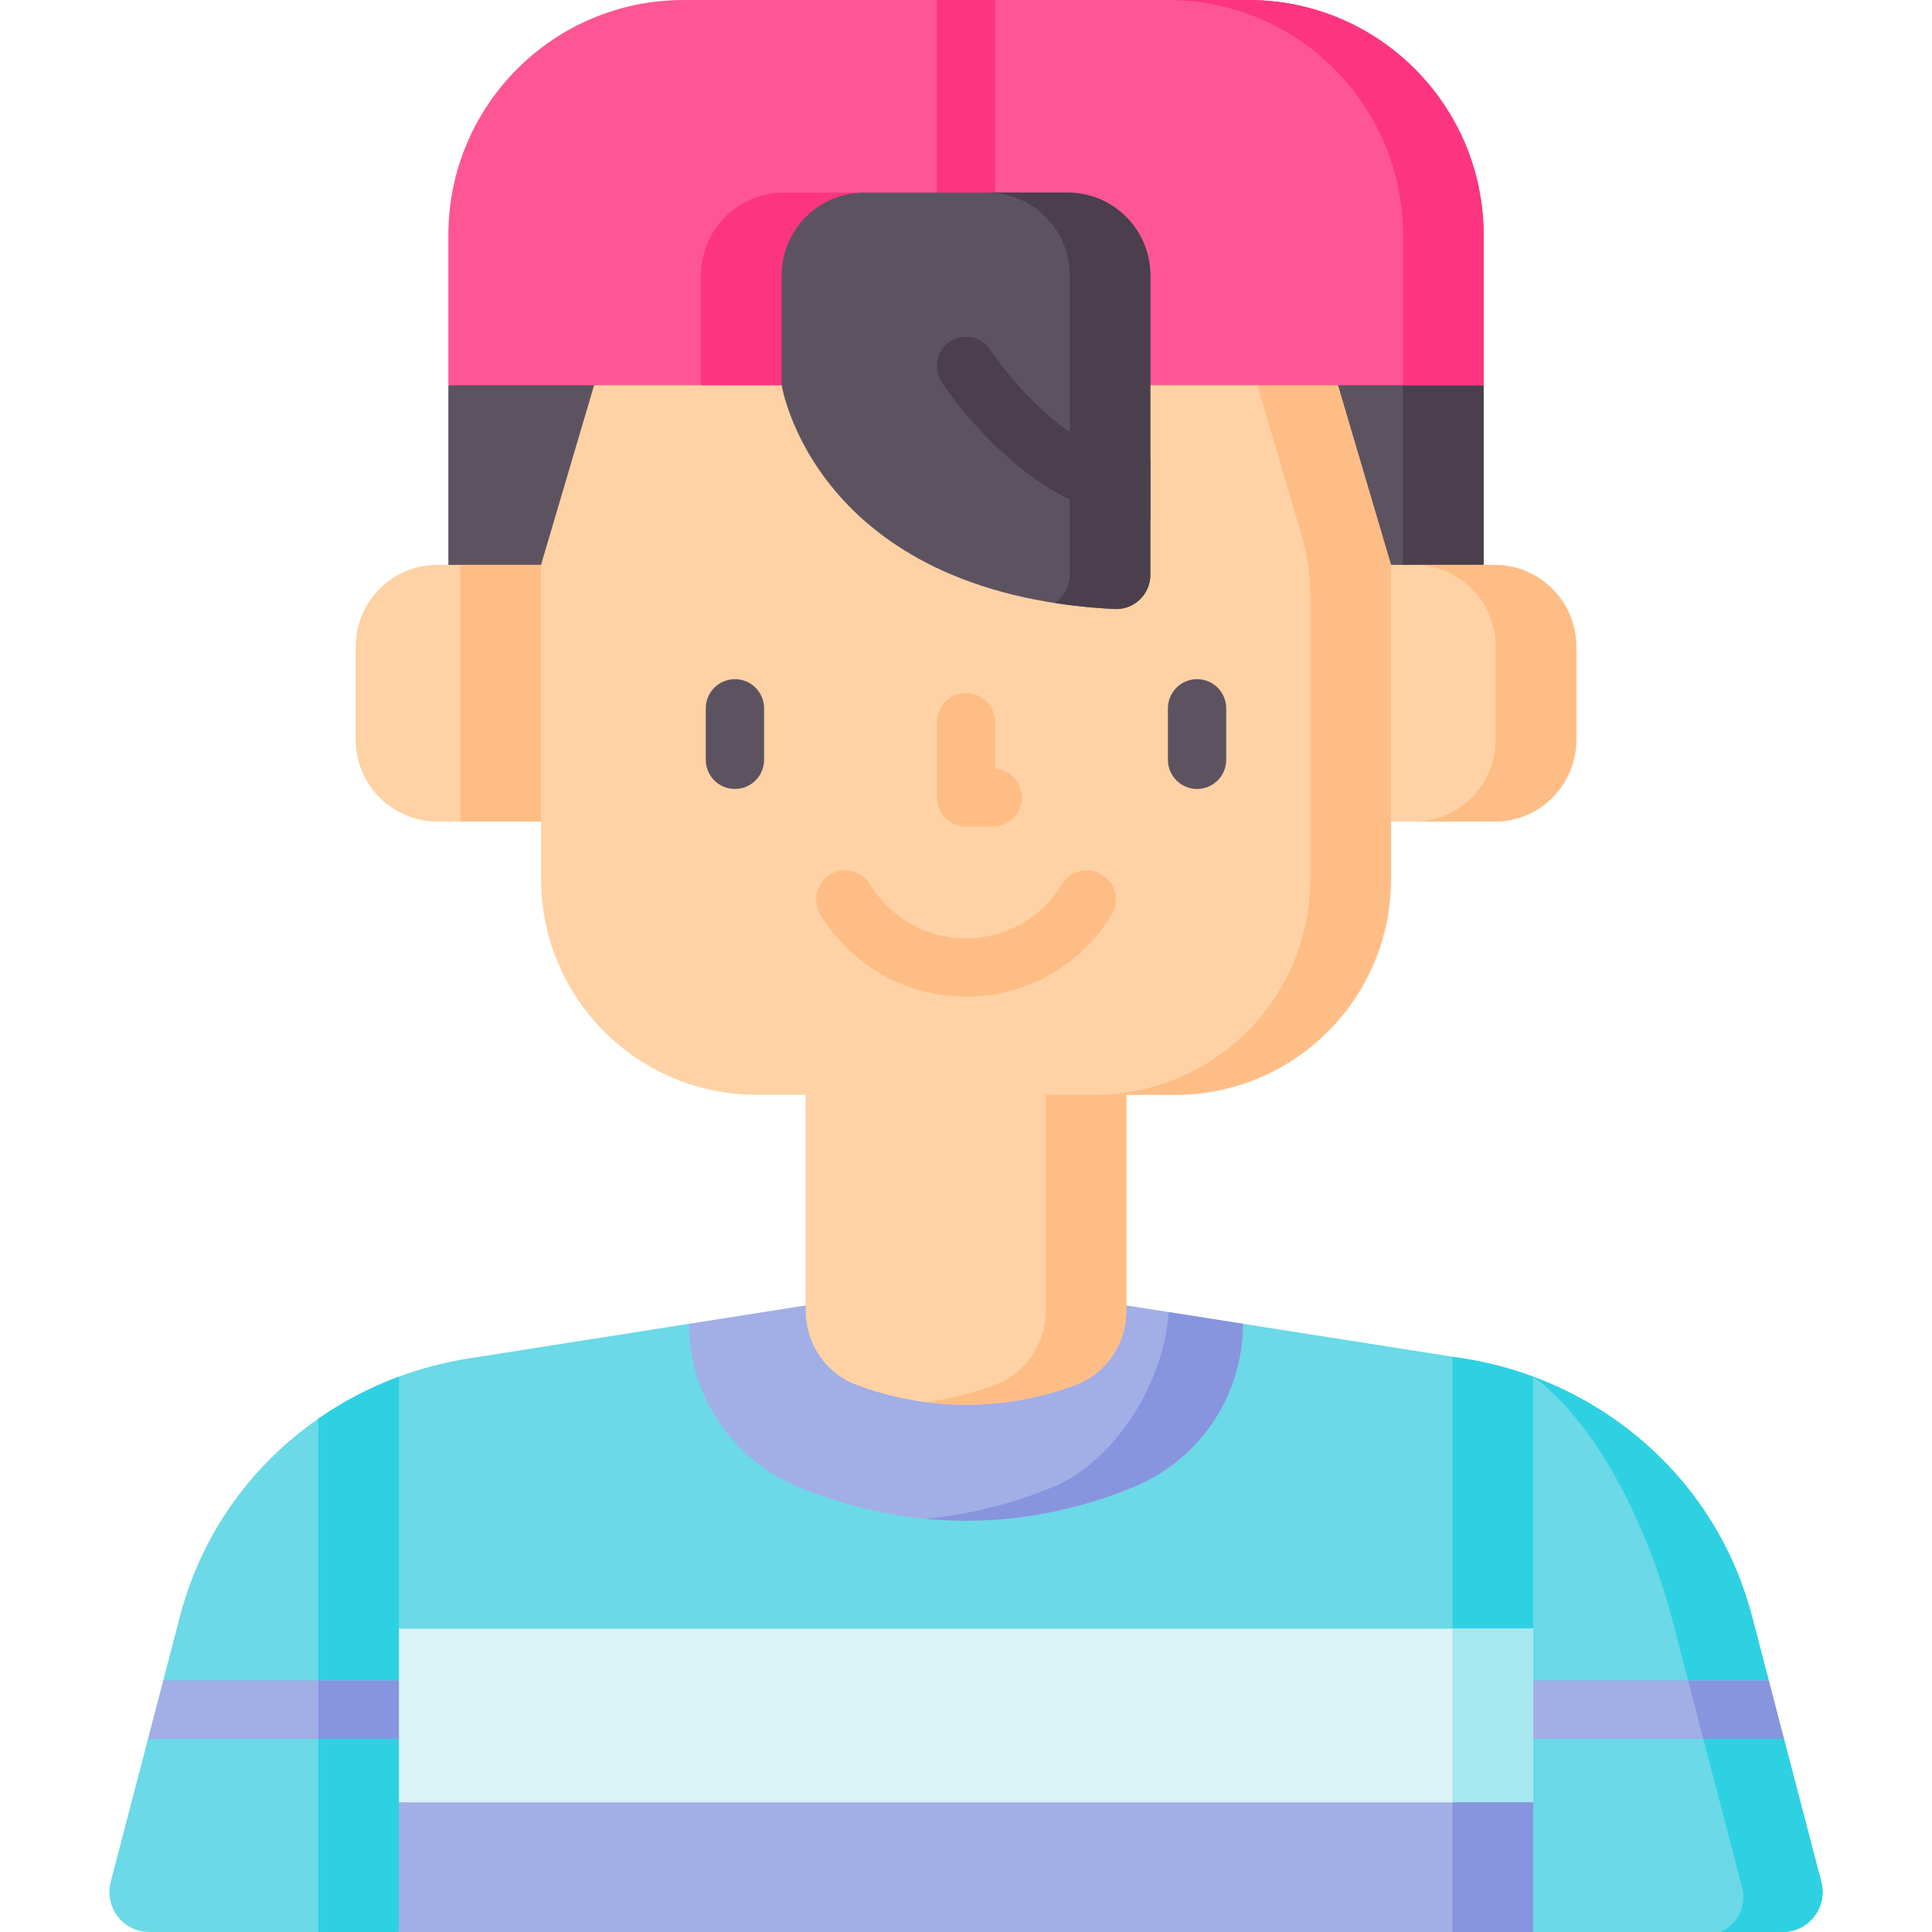
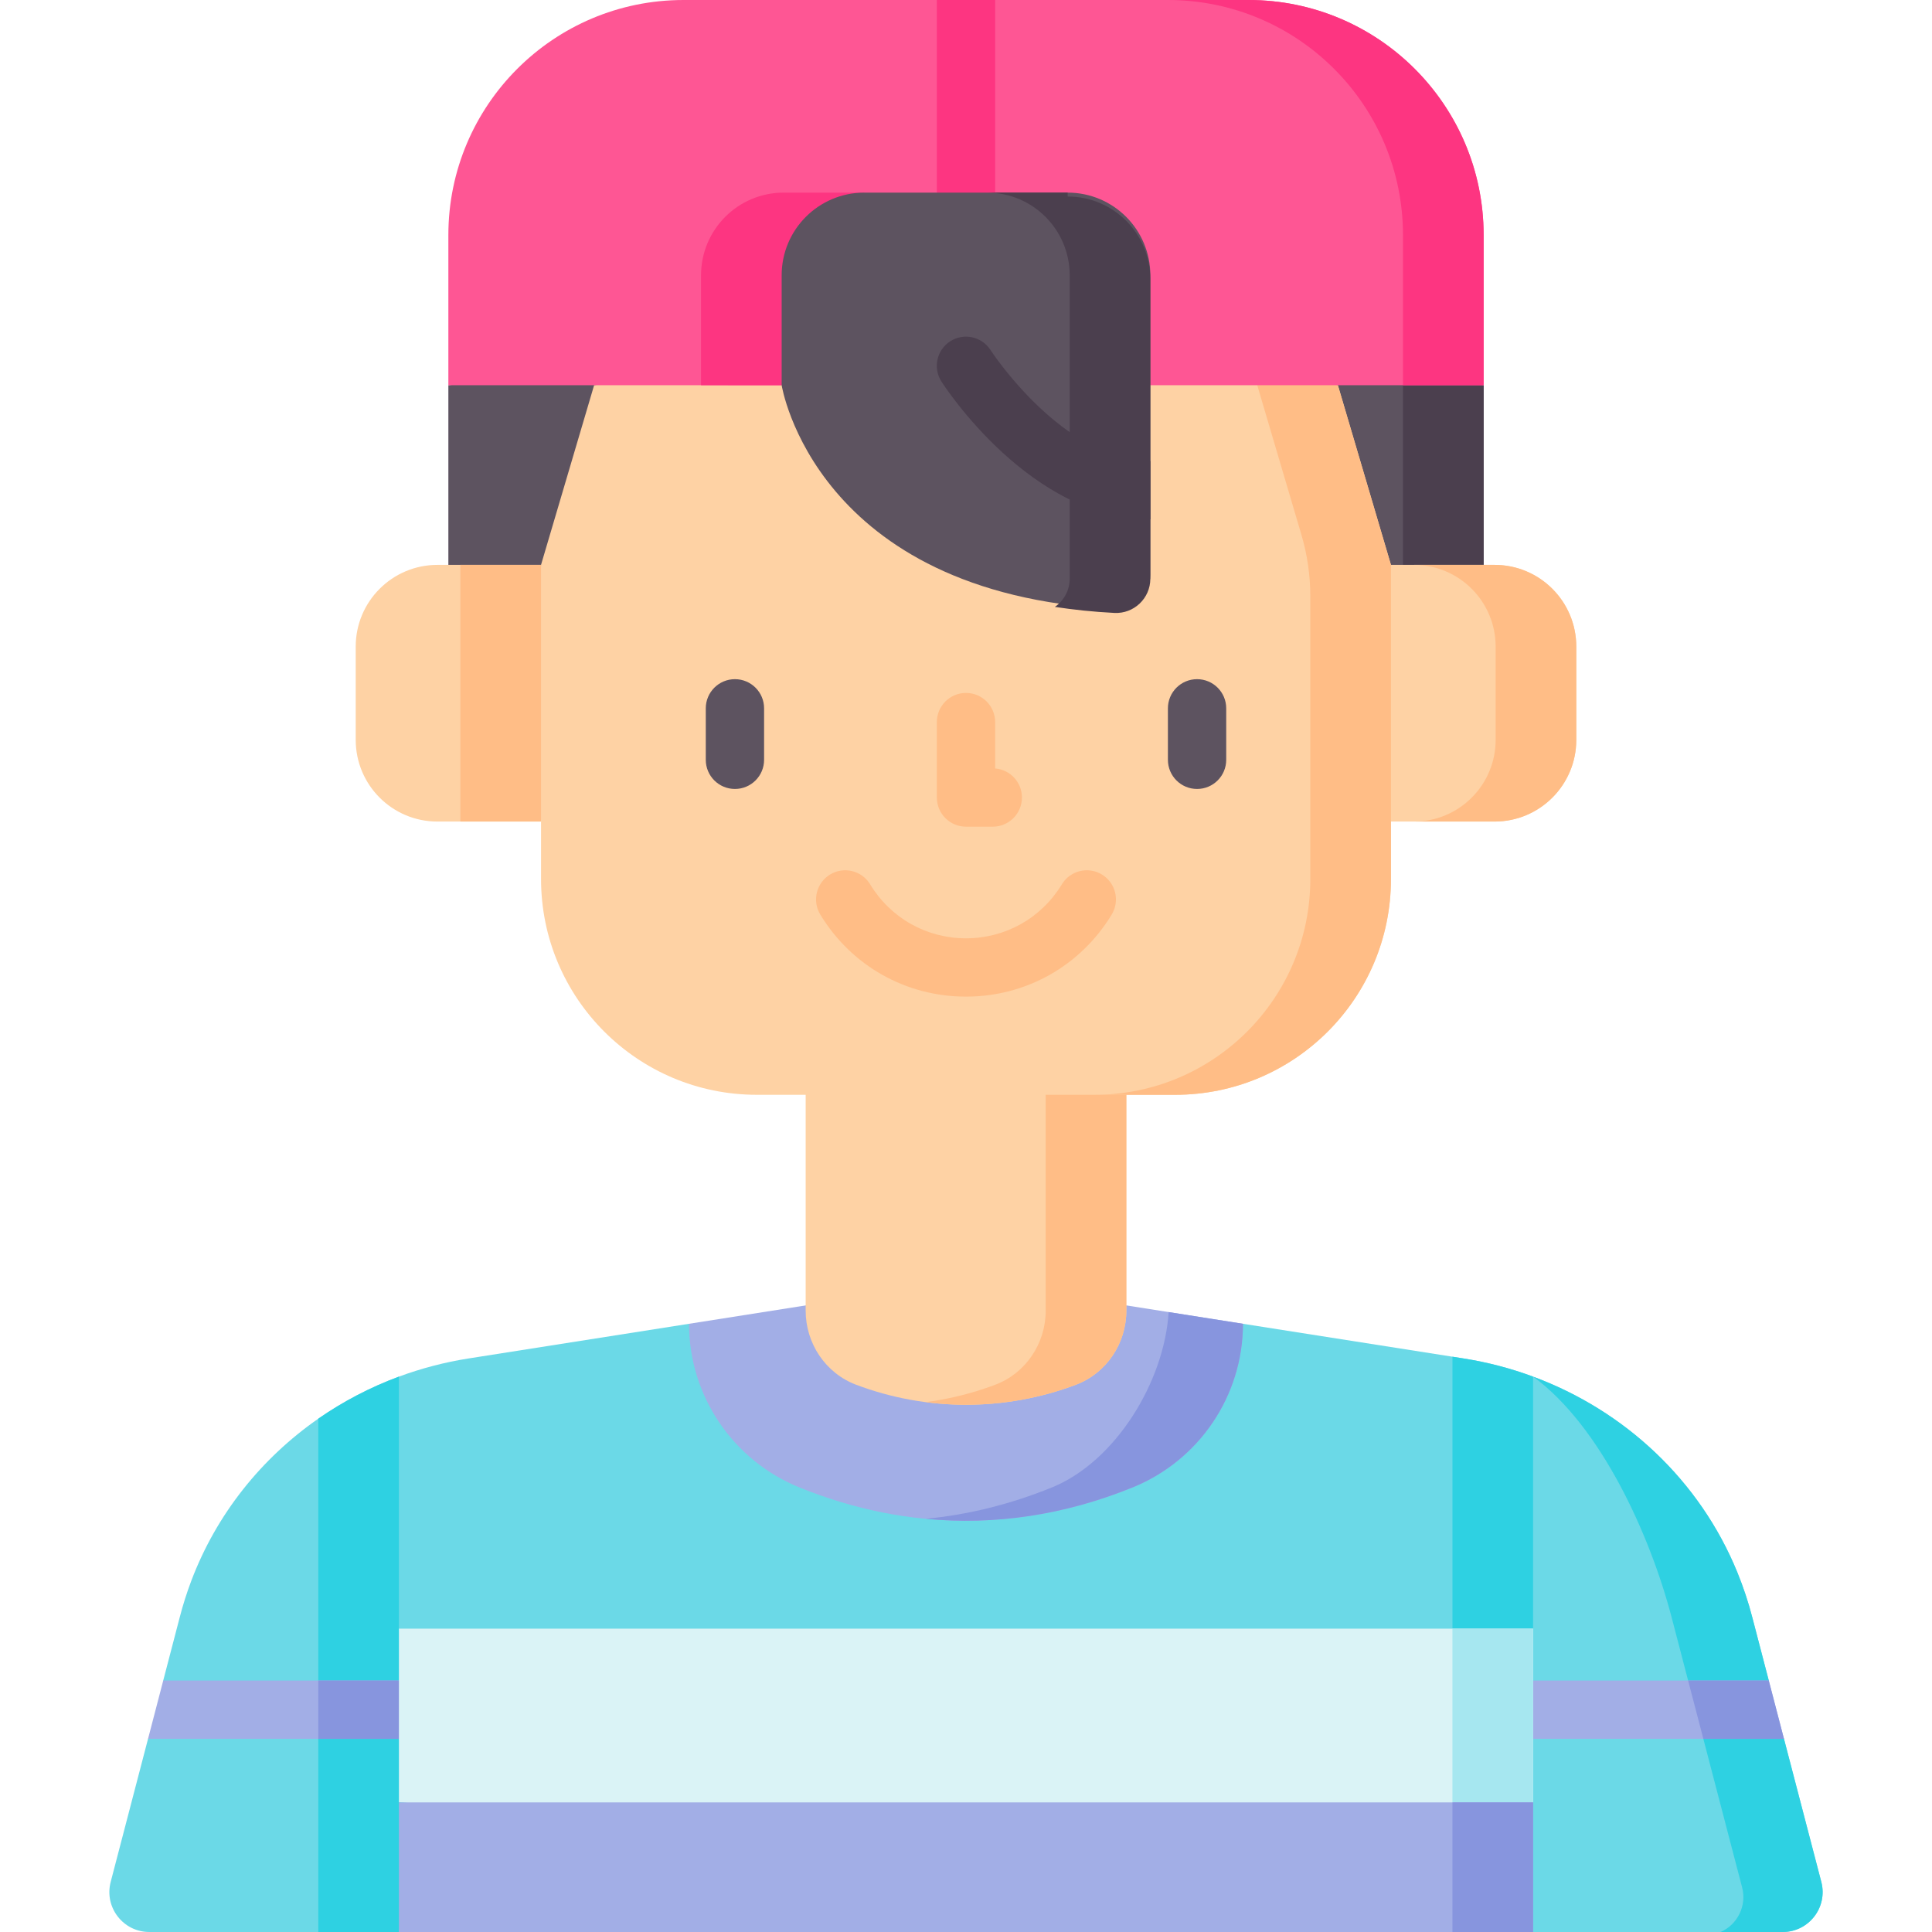
<svg xmlns="http://www.w3.org/2000/svg" height="512" viewBox="0 0 497 497" width="512">
  <g>
    <path d="m458.59 497h-64.21l-145.88-11.86-145.88 11.86h-64.21c-6.73 0-11.64-6.36-9.94-12.87l9.61-36.82 6.705-7.5-2.795-7.5 4.22-16.18c.83-3.22 1.83-6.37 2.99-9.45 6.49-17.19 18.06-31.55 32.68-41.73 6.39-4.44 13.36-8.08 20.74-10.82 5.74-2.12 11.74-3.7 17.9-4.67l56.73-8.92h142.5l53.91 8.47 2.84.45c6.15.97 12.15 2.54 17.88 4.67.01.01.01.01.02.01 23.54 8.71 42.88 26.7 52.53 50.35 1.54 3.79 2.84 7.67 3.86 11.64l4.22 16.18-2.245 7.5 6.155 7.5 9.61 36.82c1.7 6.51-3.21 12.87-9.94 12.87z" fill="#6bd9e7" />
    <path d="m381.66 99.1v79.23h-266.32v-79.23l133.16-14.9 112.41 12.58z" fill="#5d5360" />
    <path d="m381.66 99.1v79.23h-20.75v-81.55z" fill="#4b3f4e" />
    <path d="m139.176 211.343h-26.656c-11.606 0-21.014-9.408-21.014-21.014v-24.001c0-11.606 9.408-21.014 21.014-21.014h26.656l8.66 33.016z" fill="#fed2a4" />
    <path d="m118.431 145.314v66.029h20.745l8.66-33.013-8.66-33.016z" fill="#ffbd86" />
    <path d="m384.48 211.343h-26.656l-8.203-33.013 8.203-33.016h26.656c11.606 0 21.014 9.408 21.014 21.014v24.001c0 11.606-9.409 21.014-21.014 21.014z" fill="#fed2a4" />
    <path d="m384.479 145.314h-20.745c11.606 0 21.014 9.408 21.014 21.014v24.001c0 11.606-9.408 21.014-21.014 21.014h20.745c11.606 0 21.014-9.408 21.014-21.014v-24.001c.001-11.606-9.408-21.014-21.014-21.014z" fill="#ffbd86" />
    <path d="m394.38 354.13v64.83l-10.37 3.76-10.37-3.76v-69.94l.02-.01 2.84.45c6.15.97 12.15 2.54 17.88 4.67z" fill="#2ed1e2" />
    <path d="m319.75 340.54c0 18.53-11.278 35.165-28.452 42.123-28.149 11.403-57.458 11.4-85.6-.002-17.172-6.957-28.448-23.593-28.448-42.121l35.62-5.61h71.26z" fill="#a2aee6" />
    <path d="m319.75 340.54c0 18.53-11.28 35.17-28.45 42.12-17.46 7.08-35.37 9.76-53.17 8.05 10.89-1.04 21.74-3.72 32.42-8.05 16.38-6.63 28.96-27.17 30.08-45.13z" fill="#8795de" />
    <path d="m207.254 274h41.246 41.246v63.178c0 8.416-5.116 16.077-12.99 19.048-18.199 6.864-38.313 6.864-56.511 0-7.875-2.97-12.99-10.631-12.99-19.048v-63.178z" fill="#fed2a4" />
    <path d="m269.001 274v63.179c0 8.416-5.116 16.077-12.99 19.047-5.807 2.191-11.81 3.674-17.883 4.467 12.958 1.691 26.237.207 38.628-4.467 7.875-2.97 12.99-10.631 12.99-19.047v-63.179z" fill="#ffbd86" />
    <path d="m102.62 354.13v64.83l7.5 34.266-7.5 43.774h-20.74v-132.05c6.39-4.44 13.36-8.08 20.74-10.82z" fill="#2ed1e2" />
    <g>
      <path d="m110.12 439.81c0 4.14-3.36 7.5-7.5 7.5h-64.54l3.91-15h60.63c4.14 0 7.5 3.36 7.5 7.5z" fill="#a2aee6" />
      <path d="m110.12 439.81c0 4.14-3.36 7.5-7.5 7.5h-20.74v-15h20.74c4.14 0 7.5 3.36 7.5 7.5z" fill="#8795de" />
    </g>
    <path d="m458.59 497h-15.96c4.4-1.94 6.74-6.8 5.53-11.45l-18.12-69.42c-5.55-21.27-18.27-49.3-35.64-61.99 23.54 8.71 42.88 26.7 52.53 50.35 1.54 3.79 2.84 7.67 3.86 11.64l4.221 16.18-2.246 7.5 6.159 7.5 9.606 36.82c1.7 6.51-3.21 12.87-9.94 12.87z" fill="#2ed1e2" />
    <g>
      <path d="m458.92 447.31h-64.54c-4.14 0-7.5-3.36-7.5-7.5s3.36-7.5 7.5-7.5h60.63z" fill="#a2aee6" />
      <path d="m458.92 447.31h-20.74l-3.92-15h20.75z" fill="#8795de" />
    </g>
    <path d="m394.38 418.96v44.7l-145.883 8.712-145.877-8.712v-44.7z" fill="#daf3f6" />
    <path d="m373.635 418.96v44.7l3.807 1.011 16.938-1.011v-44.7z" fill="#a6e7f0" />
    <path d="m102.62 463.66h291.76v33.34h-291.76z" fill="#a2aee6" />
    <path d="m373.635 463.66h20.745v33.34h-20.745z" fill="#8795de" />
    <path d="m344.169 99.105 13.649 46.209v80.809c0 30.657-24.853 55.51-55.51 55.51h-107.616c-30.657 0-55.51-24.853-55.51-55.51l-.005-80.809 13.654-46.209 95.669-14.905z" fill="#fed2a4" />
    <path d="m344.169 99.104-17.585-2.74-3.16 2.74 11.354 38.44c1.522 5.153 2.295 10.498 2.295 15.871v72.708c0 30.657-24.853 55.51-55.51 55.51h20.745c30.657 0 55.51-24.853 55.51-55.51v-80.809z" fill="#ffbd86" />
    <path d="m381.66 60.48v38.62h-266.32v-38.62c0-33.4 27.08-60.48 60.49-60.48h145.34c33.41 0 60.49 27.08 60.49 60.48z" fill="#fe5694" />
    <path d="m201.083 99.105-20.743-.005v-28.29c0-11.74 9.52-21.26 21.26-21.26l20.744.002z" fill="#fd3581" />
    <g>
      <path d="m256 0v49.55c0 4.14-3.36 7.5-7.5 7.5s-7.5-3.36-7.5-7.5v-49.55z" fill="#fd3581" />
    </g>
    <path d="m321.174 0h-20.745c33.405 0 60.485 27.08 60.485 60.485v38.62h20.745v-38.62c0-33.405-27.08-60.485-60.485-60.485z" fill="#fd3581" />
    <path d="m295.92 70.81v77.07c0 5.04-4.23 9.05-9.26 8.79-77.15-3.98-85.58-57.57-85.58-57.57v-28.29c0-11.74 9.52-21.26 21.26-21.26h52.32c11.74 0 21.26 9.52 21.26 21.26z" fill="#5d5360" />
-     <path d="m274.656 49.552h-20.745c11.743 0 21.262 9.519 21.262 21.262v28.29 48.774c0 3.014-1.519 5.655-3.812 7.242 4.777.738 9.863 1.273 15.303 1.554 5.03.26 9.254-3.76 9.254-8.796v-48.774-28.29c-.001-11.742-9.52-21.262-21.262-21.262z" fill="#4b3f4e" />
+     <path d="m274.656 49.552h-20.745c11.743 0 21.262 9.519 21.262 21.262v29.29 48.774c0 3.014-1.519 5.655-3.812 7.242 4.777.738 9.863 1.273 15.303 1.554 5.03.26 9.254-3.76 9.254-8.796v-48.774-28.29c-.001-11.742-9.52-21.262-21.262-21.262z" fill="#4b3f4e" />
    <g>
      <path d="m255.391 212.659h-6.891c-4.142 0-7.5-3.358-7.5-7.5v-19.404c0-4.142 3.358-7.5 7.5-7.5 4.143 0 7.5 3.358 7.5 7.5v11.929c3.857.31 6.891 3.539 6.891 7.476 0 4.141-3.358 7.499-7.5 7.499z" fill="#ffbd86" />
    </g>
    <g>
      <g>
        <path d="m189.059 202.957c-4.142 0-7.5-3.358-7.5-7.5v-13.242c0-4.142 3.358-7.5 7.5-7.5s7.5 3.358 7.5 7.5v13.242c0 4.142-3.358 7.5-7.5 7.5z" fill="#5d5360" />
      </g>
      <g>
        <path d="m307.94 202.957c-4.143 0-7.5-3.358-7.5-7.5v-13.242c0-4.142 3.357-7.5 7.5-7.5s7.5 3.358 7.5 7.5v13.242c0 4.142-3.357 7.5-7.5 7.5z" fill="#5d5360" />
      </g>
    </g>
    <g>
      <path d="m248.5 256.376c-15.447 0-29.459-7.892-37.483-21.109-2.149-3.541-1.021-8.154 2.519-10.303 3.542-2.15 8.154-1.021 10.303 2.519 5.281 8.7 14.5 13.894 24.661 13.894s19.38-5.194 24.661-13.894c2.149-3.541 6.764-4.668 10.303-2.519 3.541 2.149 4.669 6.762 2.52 10.303-8.025 13.217-22.038 21.109-37.484 21.109z" fill="#ffbd86" />
    </g>
    <g>
      <path d="m295.92 118.61v15c-30.68 0-52.81-34.01-53.74-35.46-2.23-3.49-1.22-8.13 2.27-10.36s8.12-1.22 10.36 2.26c.23.37 18.7 28.56 41.11 28.56z" fill="#4b3f4e" />
    </g>
  </g>
</svg>
